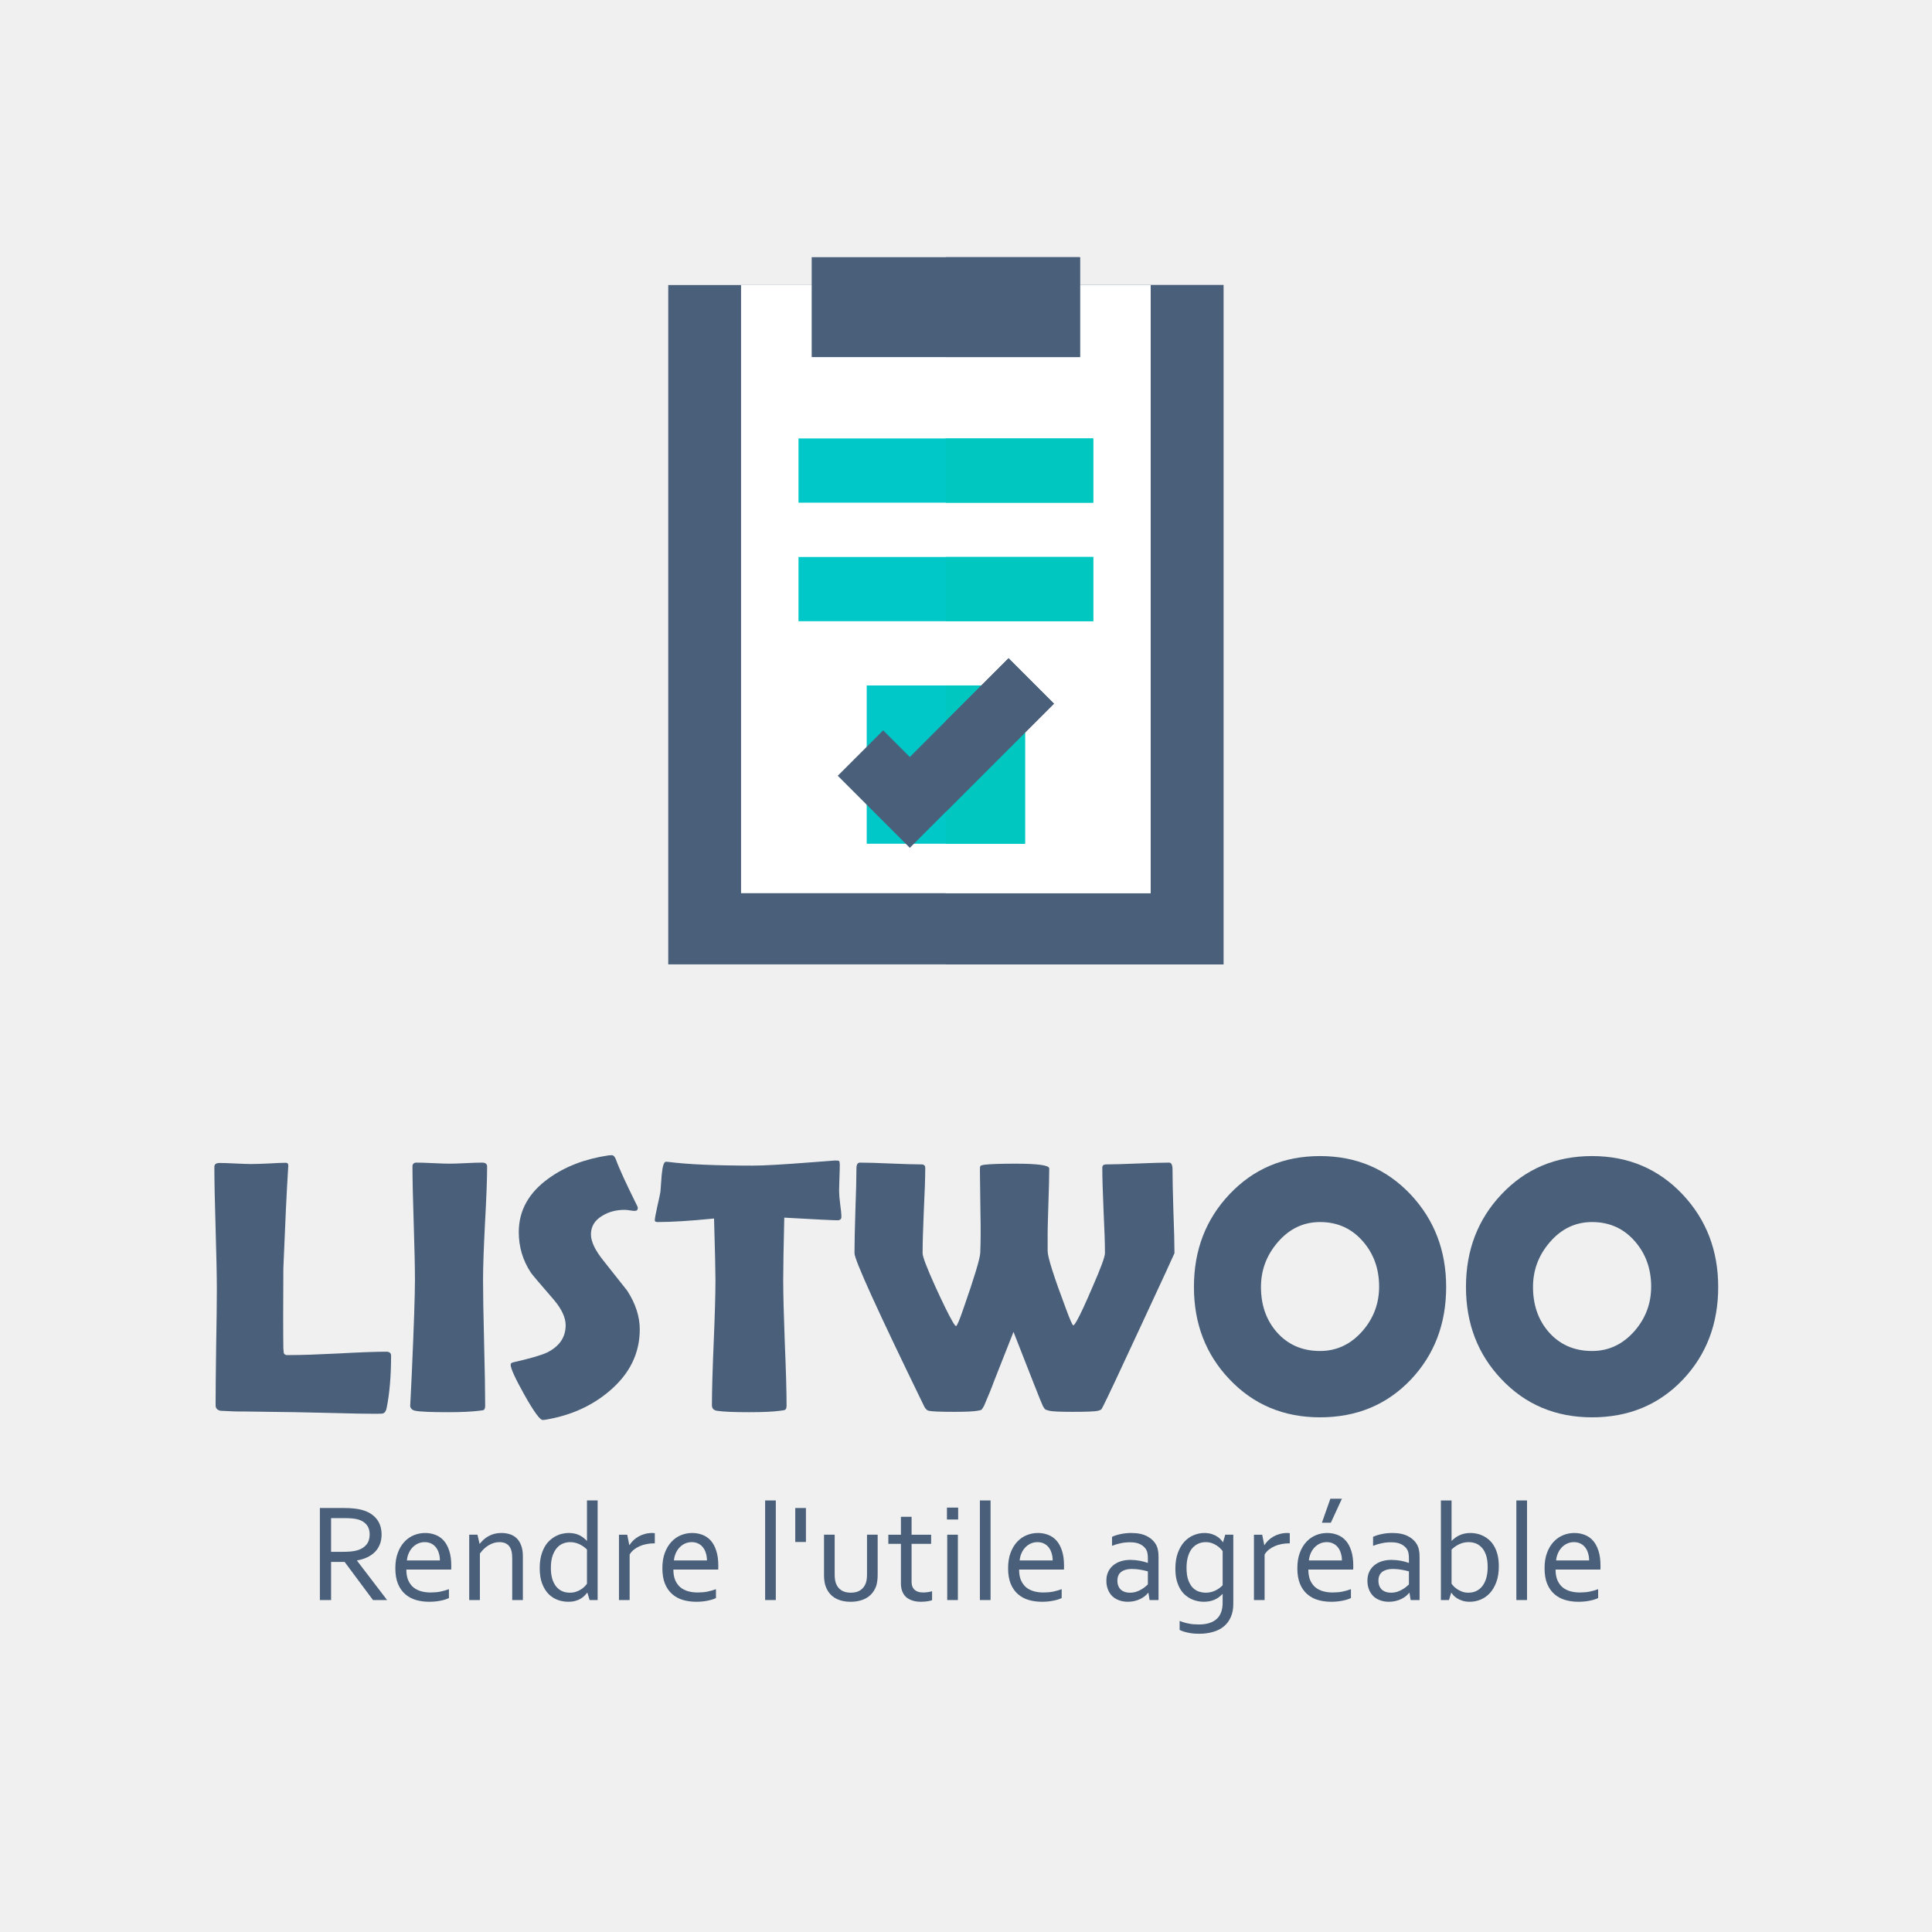
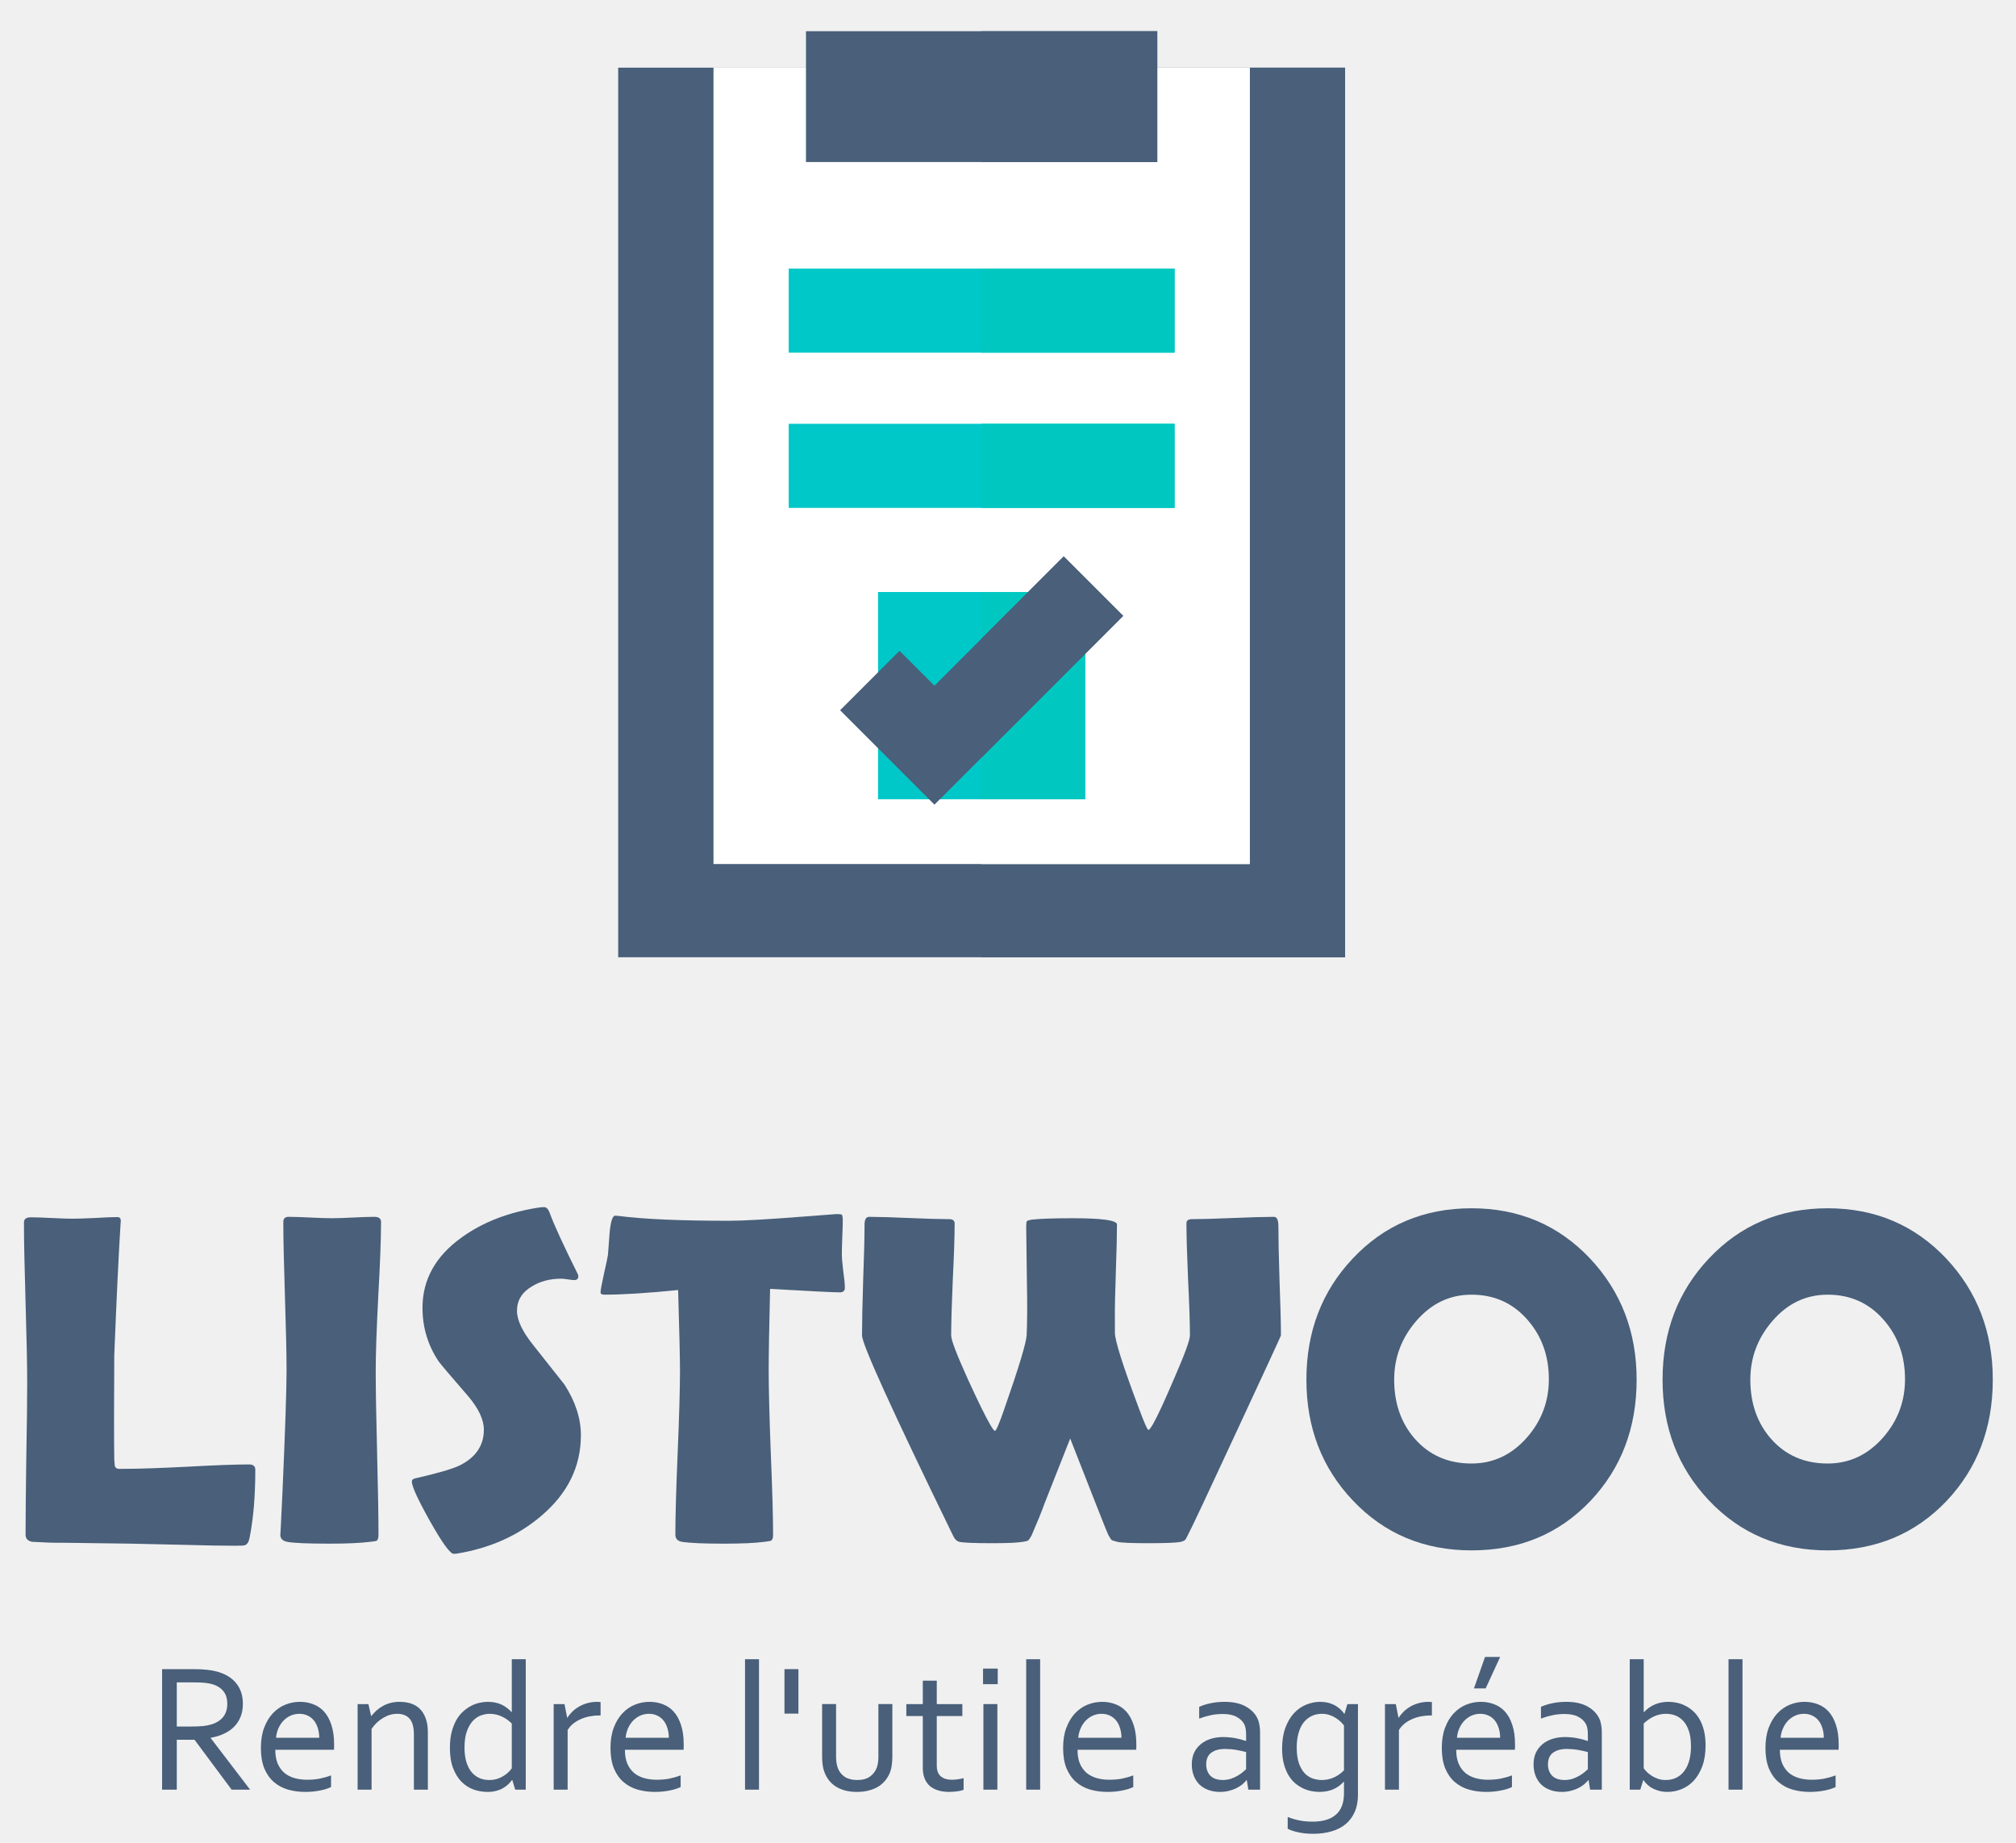
- <svg xmlns="http://www.w3.org/2000/svg" version="1.1" width="512" height="512" x="0" y="0" viewBox="0 0 512 512" style="enable-background:new 0 0 512 512" xml:space="preserve" class="" id="svg187">
+ <svg xmlns="http://www.w3.org/2000/svg" version="1.1" width="408.079" height="372.852" x="0" y="0" viewBox="0 0 408.079 372.852" xml:space="preserve" class="" id="svg187">
  <defs id="defs191" />
-   <rect width="384" height="384" fill="#9fc8f2" shape="square" id="rect101" x="64" y="46" style="fill:#2dc8f2;fill-opacity:0;stroke-width:0.75" />
-   <g transform="matrix(0.74,0,0,0.74,66.56,66.56)" id="g185">
+   <rect width="384" height="384" fill="#9fc8f2" shape="square" id="rect101" x="12.04" y="-15.842" style="fill:#2dc8f2;fill-opacity:0;stroke-width:0.75" />
+   <g transform="matrix(0.74,0,0,0.74,14.5996,4.718415)" id="g185">
    <g id="g183">
      <g aria-label="Rendre l'utile agréable" id="text17134" style="font-size:50.45px;line-height:1.25;font-family:'Brush Script MT';-inkscape-font-specification:'Brush Script MT';fill:#495f7a;stroke-width:1.351">
        <path d="m 28.626,469.42 v 13.647 h -4.015 v -32.96 h 8.548 q 2.168,0 3.67,0.172 1.527,0.148 2.784,0.493 3.449,0.936 5.272,3.202 1.823,2.242 1.823,5.617 0,1.995 -0.64,3.572 -0.64,1.577 -1.798,2.734 -1.158,1.158 -2.784,1.897 -1.601,0.739 -3.572,1.084 v 0.099 L 48.679,483.067 H 43.629 L 33.479,469.42 Z m 0,-15.692 v 12.071 h 3.966 q 1.848,0 3.153,-0.123 1.306,-0.123 2.34,-0.443 2.094,-0.64 3.227,-2.045 1.133,-1.404 1.133,-3.67 -0.025,-2.119 -1.084,-3.399 -1.059,-1.306 -2.931,-1.872 -0.887,-0.271 -2.119,-0.394 -1.232,-0.123 -3.129,-0.123 z" style="font-family:Corbel;-inkscape-font-specification:Corbel" id="path22953" />
        <path d="m 62.153,462.325 q -1.306,0 -2.439,0.517 -1.109,0.517 -1.946,1.404 -0.838,0.887 -1.355,2.094 -0.517,1.182 -0.64,2.537 h 11.824 q 0,-1.38 -0.37,-2.562 -0.345,-1.207 -1.035,-2.094 -0.69,-0.887 -1.7,-1.379 -1.01,-0.517 -2.34,-0.517 z m 2.094,18.032 q 1.897,0 3.449,-0.296 1.577,-0.32 3.129,-0.887 v 3.178 q -1.256,0.616 -3.104,0.961 -1.848,0.37 -3.966,0.37 -2.513,0 -4.73,-0.64 -2.192,-0.64 -3.843,-2.069 -1.65,-1.429 -2.611,-3.72 -0.936,-2.316 -0.936,-5.567 0,-3.202 0.887,-5.543 0.887,-2.365 2.365,-3.941 1.478,-1.577 3.399,-2.365 1.921,-0.788 4.015,-0.788 1.971,0 3.67,0.665 1.724,0.64 2.981,2.045 1.256,1.404 1.971,3.621 0.739,2.217 0.739,5.321 0,0.296 0,0.517 0,0.197 -0.025,0.936 H 55.576 q 0,2.242 0.665,3.818 0.69,1.552 1.848,2.537 1.182,0.961 2.759,1.404 1.577,0.443 3.399,0.443 z" style="font-family:Corbel;-inkscape-font-specification:Corbel" id="path22955" />
        <path d="m 81.787,462.917 h 0.074 q 0.64,-0.813 1.404,-1.503 0.788,-0.714 1.749,-1.232 0.961,-0.542 2.094,-0.838 1.158,-0.296 2.513,-0.296 1.601,0 3.005,0.443 1.404,0.443 2.439,1.429 1.035,0.985 1.626,2.587 0.616,1.577 0.616,3.892 v 15.667 h -3.818 v -15.051 q 0,-3.03 -1.182,-4.36 -1.158,-1.33 -3.399,-1.33 -1.971,0 -3.818,1.109 -1.848,1.084 -3.178,3.005 V 483.067 H 78.092 V 459.665 H 81.048 Z" style="font-family:Corbel;-inkscape-font-specification:Corbel" id="path22957" />
        <path d="m 107.332,471.612 q 0,2.02 0.443,3.67 0.468,1.626 1.33,2.784 0.862,1.133 2.119,1.749 1.256,0.616 2.882,0.616 1.207,0 2.192,-0.32 0.985,-0.32 1.749,-0.813 0.788,-0.493 1.33,-1.035 0.567,-0.567 0.887,-1.035 v -12.243 q -1.182,-1.207 -2.734,-1.921 -1.552,-0.739 -3.35,-0.739 -1.084,0 -2.291,0.419 -1.182,0.394 -2.217,1.453 -1.01,1.059 -1.675,2.858 -0.665,1.774 -0.665,4.557 z m -3.991,0.049 q 0,-2.439 0.468,-4.311 0.493,-1.897 1.281,-3.301 0.788,-1.404 1.848,-2.34 1.059,-0.961 2.192,-1.552 1.133,-0.591 2.291,-0.838 1.182,-0.271 2.217,-0.271 2.143,0 3.72,0.714 1.577,0.714 2.833,2.094 h 0.074 v -14.46 h 3.818 v 35.67 h -2.882 l -0.788,-2.611 h -0.099 q -0.443,0.567 -1.035,1.158 -0.591,0.567 -1.404,1.035 -0.788,0.468 -1.848,0.739 -1.035,0.296 -2.414,0.296 -1.921,0 -3.769,-0.64 -1.848,-0.665 -3.301,-2.094 -1.429,-1.453 -2.316,-3.72 -0.887,-2.291 -0.887,-5.567 z" style="font-family:Corbel;-inkscape-font-specification:Corbel" id="path22959" />
        <path d="m 144.554,462.769 h -0.296 q -1.355,0 -2.66,0.246 -1.306,0.246 -2.463,0.764 -1.133,0.493 -2.069,1.232 -0.911,0.739 -1.527,1.749 v 16.308 h -3.818 v -23.402 h 2.956 l 0.739,3.72 h 0.074 q 0.567,-0.911 1.38,-1.7 0.838,-0.788 1.872,-1.38 1.035,-0.591 2.266,-0.911 1.232,-0.345 2.587,-0.345 0.246,0 0.493,0.025 0.271,0 0.468,0.025 z" style="font-family:Corbel;-inkscape-font-specification:Corbel" id="path22961" />
        <path d="m 157.783,462.325 q -1.306,0 -2.439,0.517 -1.109,0.517 -1.946,1.404 -0.838,0.887 -1.355,2.094 -0.517,1.182 -0.64,2.537 h 11.824 q 0,-1.38 -0.37,-2.562 -0.345,-1.207 -1.035,-2.094 -0.69,-0.887 -1.7,-1.379 -1.01,-0.517 -2.34,-0.517 z m 2.094,18.032 q 1.897,0 3.449,-0.296 1.577,-0.32 3.129,-0.887 v 3.178 q -1.256,0.616 -3.104,0.961 -1.848,0.37 -3.966,0.37 -2.513,0 -4.73,-0.64 -2.192,-0.64 -3.843,-2.069 -1.65,-1.429 -2.611,-3.72 -0.936,-2.316 -0.936,-5.567 0,-3.202 0.887,-5.543 0.887,-2.365 2.365,-3.941 1.478,-1.577 3.4,-2.365 1.921,-0.788 4.015,-0.788 1.971,0 3.67,0.665 1.724,0.64 2.981,2.045 1.256,1.404 1.971,3.621 0.739,2.217 0.739,5.321 0,0.296 0,0.517 0,0.197 -0.025,0.936 h -16.061 q 0,2.242 0.665,3.818 0.69,1.552 1.848,2.537 1.182,0.961 2.759,1.404 1.577,0.443 3.4,0.443 z" style="font-family:Corbel;-inkscape-font-specification:Corbel" id="path22963" />
        <path d="m 184.067,483.067 v -35.67 h 3.818 v 35.67 z" style="font-family:Corbel;-inkscape-font-specification:Corbel" id="path22965" />
        <path d="m 194.857,450.107 h 3.818 v 12.169 h -3.818 z" style="font-family:Corbel;-inkscape-font-specification:Corbel" id="path22967" />
        <path d="m 214.687,483.683 q -1.823,0 -3.276,-0.394 -1.453,-0.394 -2.562,-1.109 -1.084,-0.714 -1.848,-1.7 -0.764,-1.01 -1.207,-2.192 -0.345,-0.887 -0.493,-1.946 -0.148,-1.059 -0.148,-2.316 v -14.362 h 3.818 v 14.337 q 0,1.946 0.517,3.252 0.591,1.478 1.897,2.34 1.33,0.838 3.375,0.838 2.168,0 3.473,-0.936 1.33,-0.936 1.897,-2.513 0.419,-1.207 0.419,-2.981 v -14.337 h 3.818 v 14.386 q 0,1.182 -0.148,2.217 -0.123,1.01 -0.419,1.872 -0.443,1.207 -1.232,2.242 -0.764,1.01 -1.897,1.749 -1.133,0.739 -2.636,1.133 -1.478,0.419 -3.35,0.419 z" style="font-family:Corbel;-inkscape-font-specification:Corbel" id="path22969" />
        <path d="m 243.854,483.116 q -0.493,0.197 -1.503,0.37 -1.01,0.172 -2.414,0.197 -1.848,0 -3.202,-0.468 -1.355,-0.443 -2.266,-1.281 -0.887,-0.862 -1.33,-2.069 -0.443,-1.207 -0.443,-2.685 v -14.238 h -4.508 v -3.276 h 4.508 v -6.405 h 3.818 v 6.405 h 6.996 v 3.276 h -6.996 v 13.647 q 0,0.813 0.222,1.503 0.246,0.69 0.739,1.207 0.517,0.493 1.306,0.788 0.788,0.271 1.897,0.271 0.764,0 1.601,-0.123 0.862,-0.123 1.577,-0.32 z" style="font-family:Corbel;-inkscape-font-specification:Corbel" id="path22971" />
        <path d="m 249.274,483.067 v -23.402 h 3.818 v 23.402 z m -0.099,-28.846 v -4.262 h 4.015 v 4.262 z" style="font-family:Corbel;-inkscape-font-specification:Corbel" id="path22973" />
        <path d="m 260.975,483.067 v -35.67 h 3.818 v 35.67 z" style="font-family:Corbel;-inkscape-font-specification:Corbel" id="path22975" />
        <path d="m 281.593,462.325 q -1.306,0 -2.439,0.517 -1.109,0.517 -1.946,1.404 -0.838,0.887 -1.355,2.094 -0.517,1.182 -0.64,2.537 h 11.824 q 0,-1.38 -0.37,-2.562 -0.345,-1.207 -1.035,-2.094 -0.69,-0.887 -1.7,-1.379 -1.01,-0.517 -2.34,-0.517 z m 2.094,18.032 q 1.897,0 3.449,-0.296 1.577,-0.32 3.129,-0.887 v 3.178 q -1.256,0.616 -3.104,0.961 -1.848,0.37 -3.966,0.37 -2.513,0 -4.73,-0.64 -2.192,-0.64 -3.843,-2.069 -1.65,-1.429 -2.611,-3.72 -0.936,-2.316 -0.936,-5.567 0,-3.202 0.887,-5.543 0.887,-2.365 2.365,-3.941 1.478,-1.577 3.4,-2.365 1.921,-0.788 4.015,-0.788 1.971,0 3.67,0.665 1.724,0.64 2.981,2.045 1.256,1.404 1.971,3.621 0.739,2.217 0.739,5.321 0,0.296 0,0.517 0,0.197 -0.025,0.936 h -16.061 q 0,2.242 0.665,3.818 0.69,1.552 1.848,2.537 1.182,0.961 2.759,1.404 1.577,0.443 3.399,0.443 z" style="font-family:Corbel;-inkscape-font-specification:Corbel" id="path22977" />
        <path d="m 321.328,480.481 h -0.099 q -0.468,0.591 -1.182,1.182 -0.714,0.567 -1.65,1.035 -0.936,0.443 -2.045,0.714 -1.109,0.271 -2.365,0.271 -1.7,0 -3.129,-0.517 -1.404,-0.493 -2.439,-1.453 -1.01,-0.985 -1.577,-2.389 -0.567,-1.404 -0.567,-3.178 0,-1.749 0.616,-3.129 0.64,-1.379 1.774,-2.34 1.133,-0.961 2.71,-1.478 1.601,-0.517 3.523,-0.517 1.823,0.025 3.375,0.32 1.552,0.296 2.759,0.739 h 0.099 v -1.626 q 0,-0.961 -0.123,-1.7 -0.123,-0.739 -0.419,-1.306 -0.64,-1.182 -2.045,-1.946 -1.404,-0.788 -3.794,-0.788 -1.774,0 -3.35,0.345 -1.552,0.32 -3.104,0.911 v -3.202 q 0.591,-0.296 1.38,-0.542 0.813,-0.271 1.7,-0.443 0.887,-0.197 1.872,-0.296 0.985,-0.099 1.971,-0.099 3.547,0 5.789,1.256 2.266,1.256 3.252,3.326 0.37,0.788 0.517,1.749 0.172,0.936 0.172,2.069 v 15.618 h -3.202 z m -0.197,-7.686 q -1.059,-0.296 -2.513,-0.567 -1.453,-0.271 -3.202,-0.296 -2.439,0 -3.818,1.035 -1.38,1.035 -1.38,3.178 0,1.084 0.345,1.897 0.345,0.813 0.936,1.355 0.616,0.517 1.429,0.788 0.838,0.246 1.774,0.246 1.232,0 2.291,-0.345 1.059,-0.37 1.872,-0.862 0.838,-0.493 1.404,-0.985 0.591,-0.493 0.862,-0.764 z" style="font-family:Corbel;-inkscape-font-specification:Corbel" id="path22979" />
        <path d="m 334.975,471.514 q 0,2.759 0.665,4.508 0.665,1.749 1.675,2.734 1.035,0.961 2.242,1.33 1.207,0.345 2.291,0.345 1.774,0 3.326,-0.714 1.552,-0.714 2.734,-1.946 v -12.243 q -0.32,-0.443 -0.887,-1.01 -0.567,-0.567 -1.33,-1.035 -0.739,-0.493 -1.7,-0.813 -0.961,-0.345 -2.094,-0.345 -1.7,0 -3.005,0.69 -1.281,0.665 -2.168,1.872 -0.862,1.207 -1.306,2.907 -0.443,1.675 -0.443,3.72 z m 6.429,-12.465 q 1.527,0.025 2.66,0.394 1.133,0.37 1.946,0.936 0.813,0.542 1.281,1.084 0.493,0.542 0.665,0.862 h 0.099 l 0.788,-2.66 h 2.882 v 24.782 q 0,2.71 -0.887,4.705 -0.887,2.02 -2.488,3.35 -1.601,1.33 -3.868,1.971 -2.242,0.665 -4.976,0.665 -2.316,0 -4.139,-0.419 -1.823,-0.394 -2.858,-0.961 v -3.227 q 0.838,0.345 1.626,0.567 0.788,0.246 1.626,0.394 0.838,0.172 1.7,0.246 0.887,0.074 1.946,0.074 4.114,0 6.306,-1.921 2.192,-1.921 2.192,-5.863 v -3.129 h -0.074 q -1.256,1.38 -2.931,2.094 -1.65,0.69 -3.794,0.69 -0.985,0 -2.119,-0.222 -1.133,-0.222 -2.266,-0.739 -1.133,-0.542 -2.168,-1.404 -1.035,-0.887 -1.823,-2.192 -0.788,-1.33 -1.281,-3.129 -0.468,-1.798 -0.468,-4.163 0,-3.276 0.887,-5.666 0.887,-2.414 2.34,-3.991 1.453,-1.577 3.326,-2.34 1.872,-0.788 3.868,-0.788 z" style="font-family:Corbel;-inkscape-font-specification:Corbel" id="path22981" />
        <path d="m 371.951,462.769 h -0.296 q -1.355,0 -2.66,0.246 -1.306,0.246 -2.463,0.764 -1.133,0.493 -2.069,1.232 -0.911,0.739 -1.527,1.749 v 16.308 h -3.818 v -23.402 h 2.956 l 0.739,3.72 h 0.074 q 0.567,-0.911 1.379,-1.7 0.838,-0.788 1.872,-1.38 1.035,-0.591 2.266,-0.911 1.232,-0.345 2.587,-0.345 0.246,0 0.493,0.025 0.271,0 0.468,0.025 z" style="font-family:Corbel;-inkscape-font-specification:Corbel" id="path22983" />
        <path d="m 390.624,446.781 -3.966,8.597 h -3.202 l 3.03,-8.597 z m -12.465,12.884 z m 7.021,2.66 q -1.306,0 -2.439,0.517 -1.109,0.517 -1.946,1.404 -0.838,0.887 -1.355,2.094 -0.517,1.182 -0.64,2.537 h 11.824 q 0,-1.38 -0.37,-2.562 -0.345,-1.207 -1.035,-2.094 -0.69,-0.887 -1.7,-1.379 -1.01,-0.517 -2.34,-0.517 z m 2.094,18.032 q 1.897,0 3.449,-0.296 1.577,-0.32 3.129,-0.887 v 3.178 q -1.256,0.616 -3.104,0.961 -1.848,0.37 -3.966,0.37 -2.513,0 -4.73,-0.64 -2.192,-0.64 -3.843,-2.069 -1.65,-1.429 -2.611,-3.72 -0.936,-2.316 -0.936,-5.567 0,-3.202 0.887,-5.543 0.887,-2.365 2.365,-3.941 1.478,-1.577 3.399,-2.365 1.921,-0.788 4.015,-0.788 1.971,0 3.67,0.665 1.724,0.64 2.981,2.045 1.256,1.404 1.971,3.621 0.739,2.217 0.739,5.321 0,0.296 0,0.517 0,0.197 -0.025,0.936 h -16.061 q 0,2.242 0.665,3.818 0.69,1.552 1.848,2.537 1.182,0.961 2.759,1.404 1.577,0.443 3.4,0.443 z" style="font-family:Corbel;-inkscape-font-specification:Corbel" id="path22985" />
        <path d="m 414.814,480.481 h -0.099 q -0.468,0.591 -1.182,1.182 -0.714,0.567 -1.65,1.035 -0.936,0.443 -2.045,0.714 -1.109,0.271 -2.365,0.271 -1.7,0 -3.129,-0.517 -1.404,-0.493 -2.439,-1.453 -1.01,-0.985 -1.577,-2.389 -0.567,-1.404 -0.567,-3.178 0,-1.749 0.616,-3.129 0.64,-1.379 1.774,-2.34 1.133,-0.961 2.71,-1.478 1.601,-0.517 3.523,-0.517 1.823,0.025 3.375,0.32 1.552,0.296 2.759,0.739 h 0.099 v -1.626 q 0,-0.961 -0.123,-1.7 -0.123,-0.739 -0.419,-1.306 -0.64,-1.182 -2.045,-1.946 -1.404,-0.788 -3.794,-0.788 -1.774,0 -3.35,0.345 -1.552,0.32 -3.104,0.911 v -3.202 q 0.591,-0.296 1.38,-0.542 0.813,-0.271 1.7,-0.443 0.887,-0.197 1.872,-0.296 0.985,-0.099 1.971,-0.099 3.547,0 5.789,1.256 2.266,1.256 3.252,3.326 0.37,0.788 0.517,1.749 0.172,0.936 0.172,2.069 v 15.618 h -3.202 z m -0.197,-7.686 q -1.059,-0.296 -2.513,-0.567 -1.453,-0.271 -3.202,-0.296 -2.439,0 -3.818,1.035 -1.38,1.035 -1.38,3.178 0,1.084 0.345,1.897 0.345,0.813 0.936,1.355 0.616,0.517 1.429,0.788 0.838,0.246 1.774,0.246 1.232,0 2.291,-0.345 1.059,-0.37 1.872,-0.862 0.838,-0.493 1.404,-0.985 0.591,-0.493 0.862,-0.764 z" style="font-family:Corbel;-inkscape-font-specification:Corbel" id="path22987" />
        <path d="m 442.823,471.267 q 0,-2.784 -0.665,-4.508 -0.64,-1.749 -1.675,-2.71 -1.01,-0.985 -2.168,-1.355 -1.158,-0.37 -2.316,-0.37 -1.774,0 -3.35,0.739 -1.552,0.739 -2.759,1.921 v 12.243 q 0.345,0.468 0.887,1.035 0.567,0.542 1.33,1.035 0.764,0.468 1.7,0.813 0.961,0.32 2.094,0.32 1.7,0 2.981,-0.665 1.306,-0.665 2.168,-1.872 0.887,-1.232 1.33,-2.907 0.443,-1.7 0.443,-3.72 z m 3.991,-0.296 q 0,3.276 -0.887,5.666 -0.887,2.389 -2.34,3.966 -1.453,1.552 -3.326,2.316 -1.872,0.764 -3.868,0.764 -1.503,0 -2.66,-0.394 -1.133,-0.37 -1.946,-0.887 -0.788,-0.542 -1.281,-1.084 -0.468,-0.542 -0.665,-0.862 h -0.074 l -0.813,2.611 h -2.882 v -35.67 h 3.818 v 14.46 h 0.074 q 1.256,-1.33 2.931,-2.069 1.675,-0.739 3.818,-0.739 0.985,0 2.119,0.222 1.158,0.222 2.266,0.764 1.133,0.542 2.168,1.429 1.035,0.887 1.823,2.217 0.788,1.306 1.256,3.129 0.468,1.798 0.468,4.163 z" style="font-family:Corbel;-inkscape-font-specification:Corbel" id="path22989" />
        <path d="m 453.096,483.067 v -35.67 h 3.818 v 35.67 z" style="font-family:Corbel;-inkscape-font-specification:Corbel" id="path22991" />
        <path d="m 473.714,462.325 q -1.306,0 -2.439,0.517 -1.109,0.517 -1.946,1.404 -0.838,0.887 -1.355,2.094 -0.517,1.182 -0.64,2.537 h 11.824 q 0,-1.38 -0.37,-2.562 -0.345,-1.207 -1.035,-2.094 -0.69,-0.887 -1.7,-1.379 -1.01,-0.517 -2.34,-0.517 z m 2.094,18.032 q 1.897,0 3.449,-0.296 1.577,-0.32 3.129,-0.887 v 3.178 q -1.256,0.616 -3.104,0.961 -1.848,0.37 -3.966,0.37 -2.513,0 -4.73,-0.64 -2.192,-0.64 -3.843,-2.069 -1.65,-1.429 -2.611,-3.72 -0.936,-2.316 -0.936,-5.567 0,-3.202 0.887,-5.543 0.887,-2.365 2.365,-3.941 1.478,-1.577 3.4,-2.365 1.921,-0.788 4.015,-0.788 1.971,0 3.67,0.665 1.724,0.64 2.981,2.045 1.256,1.404 1.971,3.621 0.739,2.217 0.739,5.321 0,0.296 0,0.517 0,0.197 -0.025,0.936 h -16.061 q 0,2.242 0.665,3.818 0.69,1.552 1.848,2.537 1.182,0.961 2.759,1.404 1.577,0.443 3.4,0.443 z" style="font-family:Corbel;-inkscape-font-specification:Corbel" id="path22993" />
      </g>
      <g id="g123" transform="translate(0,-24.32433)">
        <g id="g121">
          <g id="g119">
            <g id="g117">
              <g id="g115">
                <g id="g113">
                  <g id="g111">
                    <g id="g109">
                      <g id="g107">
                        <g id="g105">
                          <circle style="fill:#9fc8f2;fill-opacity:0" cx="256" cy="256" r="256" fill="#9fc8f2" data-original="#00c8c8" class="" id="circle103" />
                        </g>
                      </g>
                    </g>
                  </g>
                </g>
              </g>
            </g>
          </g>
        </g>
      </g>
      <path style="fill:#9fc8f0;fill-opacity:0" d="m 514.703,231.676 c 0,-11.765 -0.811,-23.338 -2.347,-34.682 l -123.98,-123.979 -21.063,32.938 -45.944,-45.943 -192.34,330.328 94.992,94.992 c 11.344,1.535 22.917,2.346 34.682,2.346 141.385,0 256,-114.615 256,-256 z" fill="#9fc8f0" data-original="#00b5b0" class="" id="path125" />
      <g id="g129" transform="matrix(0.766695,0,0,0.766695,52.51433,-62.49967)">
        <rect x="126.327" y="97.339" width="259.346" height="317.322" fill="#495f7a" data-original="#495f7a" class="" id="rect127" />
      </g>
      <g id="g133" transform="matrix(0.766695,0,0,0.766695,52.51433,-62.49967)">
        <rect x="255.905" y="97.339" width="129.769" height="317.322" fill="#495f7a" data-original="#31465b" class="" id="rect131" />
      </g>
      <g id="g137" transform="matrix(0.766695,0,0,0.766695,52.51433,-62.49967)">
        <rect x="160.333" y="97.339" width="191.333" height="284.067" fill="#ffffff" data-original="#ffffff" class="" id="rect135" />
      </g>
      <g id="g141" transform="matrix(0.766695,0,0,0.766695,52.51433,-62.49967)">
        <rect x="255.905" y="97.339" width="95.762" height="284.067" fill="#ffffff" data-original="#e9edf5" class="" id="rect139" />
      </g>
      <g id="g145" transform="matrix(0.766695,0,0,0.766695,52.51433,-62.49967)">
        <rect x="219.033" y="284.377" width="73.935" height="73.934" fill="#00c8c8" data-original="#dce1eb" class="" id="rect143" />
      </g>
      <g id="g149" transform="matrix(0.766695,0,0,0.766695,52.51433,-62.49967)">
        <rect x="255.905" y="284.377" width="37.063" height="73.935" fill="#00c8c1" data-original="#cdd2e1" class="" id="rect147" />
      </g>
      <g id="g153" transform="matrix(0.766695,0,0,0.766695,52.51433,-62.49967)">
-         <polygon points="285.286,271.674 306.499,292.887 239.166,360.222 205.501,326.556 226.714,305.343 239.166,317.795 " fill="#495f7a" data-original="#ff583e" class="" id="polygon151" />
+         <polygon points="239.166,360.222 205.501,326.556 226.714,305.343 239.166,317.795 285.286,271.674 306.499,292.887 " fill="#495f7a" data-original="#ff583e" class="" id="polygon151" />
      </g>
      <g id="g157" transform="matrix(0.766695,0,0,0.766695,52.51433,-62.49967)">
-         <polygon points="285.286,271.674 255.905,301.056 255.905,343.482 306.499,292.887 " fill="#495f7a" data-original="#ef2a1b" class="" id="polygon155" />
+         <polygon points="255.905,343.482 306.499,292.887 285.286,271.674 255.905,301.056 " fill="#495f7a" data-original="#ef2a1b" class="" id="polygon155" />
      </g>
      <g id="g161" transform="matrix(0.766695,0,0,0.766695,52.51433,-62.49967)">
        <rect x="193.333" y="84.333" width="125.333" height="46.667" fill="#495f7a" data-original="#ff583e" class="" id="rect159" />
      </g>
      <g id="g165" transform="matrix(0.766695,0,0,0.766695,52.51433,-62.49967)">
        <rect x="255.905" y="84.333" width="62.762" height="46.667" fill="#495f7a" data-original="#ef2a1b" class="" id="rect163" />
      </g>
      <g id="g169" transform="matrix(0.766695,0,0,0.766695,52.51433,-62.49967)">
        <rect x="187.167" y="169" width="137.667" height="30" fill="#00c8c8" data-original="#dce1eb" class="" id="rect167" />
      </g>
      <g id="g173" transform="matrix(0.766695,0,0,0.766695,52.51433,-62.49967)">
        <rect x="255.905" y="169" width="68.928" height="30" fill="#00c8c1" data-original="#cdd2e1" class="" id="rect171" />
      </g>
      <g id="g177" transform="matrix(0.766695,0,0,0.766695,52.51433,-62.49967)">
        <rect x="187.167" y="224.372" width="137.667" height="30" fill="#00c8c8" data-original="#dce1eb" class="" id="rect175" />
      </g>
      <g id="g181" transform="matrix(0.766695,0,0,0.766695,52.51433,-62.49967)">
        <rect x="255.905" y="224.372" width="68.928" height="30" fill="#00c8c1" data-original="#cdd2e1" class="" id="rect179" />
      </g>
      <g aria-label="LISTWOO" id="text6896" style="font-size:129.73px;line-height:1.25;font-family:'Berlin Sans FB Demi';-inkscape-font-specification:'Berlin Sans FB Demi';fill:#9fc8f2;stroke-width:1.351" transform="translate(0,-40.54054)">
        <g id="text9798" style="font-size:54.054px;font-family:'Brush Script MT';-inkscape-font-specification:'Brush Script MT';stroke-width:1.826" />
        <g aria-label="LISTWOO" id="text10396" style="font-family:'Brush Script MT';-inkscape-font-specification:'Brush Script MT';stroke-width:1.826">
          <path d="m 44.593,456.903 q -5.448,0 -14.189,-0.253 -11.402,-0.253 -14.189,-0.317 L -2.725,456.079 q -2.851,0.063 -8.171,-0.253 -1.837,-0.317 -1.837,-1.964 0,-6.905 0.19,-20.65 0.253,-13.809 0.253,-20.714 0,-7.348 -0.443,-21.981 -0.443,-14.696 -0.443,-22.044 0,-1.394 1.9,-1.394 1.9,0 5.638,0.19 3.801,0.19 5.638,0.19 2.09,0 6.208,-0.19 4.117,-0.253 6.208,-0.253 0.95,0 0.887,1.204 l -0.063,0.823 q -0.76,11.909 -1.71,35.79 l -0.063,16.723 q 0,8.108 0.063,11.845 0.063,0.76 0.127,1.52 0.063,0.76 0.95,0.95 0.063,0 1.647,0 5.701,0 17.04,-0.57 11.402,-0.633 17.103,-0.633 1.71,0 1.71,1.457 0,10.832 -1.584,18.687 -0.317,1.647 -1.33,1.964 -0.317,0.127 -2.597,0.127 z" style="font-family:'Berlin Sans FB Demi';-inkscape-font-specification:'Berlin Sans FB Demi';fill:#495f7a" id="path23015" />
          <path d="m 83.044,409.014 q 0,7.475 0.38,22.487 0.38,15.013 0.38,22.487 0,1.267 -0.57,1.584 -0.127,0.063 -1.647,0.253 -4.117,0.507 -11.022,0.507 -9.248,0 -11.782,-0.507 -1.837,-0.38 -1.837,-1.964 0,1.014 0.57,-11.149 1.14,-25.655 1.14,-33.699 0,-6.778 -0.443,-20.334 -0.443,-13.556 -0.443,-20.334 0,-1.394 1.457,-1.394 1.964,0 5.891,0.19 3.991,0.19 5.954,0.19 1.964,0 5.764,-0.19 3.864,-0.19 5.828,-0.19 1.837,0 1.837,1.394 0,6.778 -0.76,20.334 -0.697,13.556 -0.697,20.334 z" style="font-family:'Berlin Sans FB Demi';-inkscape-font-specification:'Berlin Sans FB Demi';fill:#495f7a" id="path23017" />
          <path d="m 139.167,426.687 q 0,12.859 -10.832,22.044 -9.502,8.108 -23.121,10.325 -0.507,0.063 -0.823,0.063 -1.457,0 -6.461,-8.868 -5.004,-8.932 -5.004,-10.895 0,-0.697 0.95,-0.887 9.185,-2.09 12.162,-3.547 6.588,-3.294 6.588,-9.755 0,-4.117 -4.307,-9.185 -7.475,-8.615 -8.108,-9.565 -4.371,-6.588 -4.371,-14.569 0,-11.592 10.705,-19.257 8.742,-6.334 21.474,-8.235 0.697,-0.063 1.077,-0.063 0.95,0 1.52,1.52 1.647,4.624 7.665,16.723 0.19,0.38 0.19,0.633 0,1.077 -1.14,1.077 -0.507,0 -1.71,-0.19 -1.204,-0.19 -1.837,-0.19 -4.561,0 -7.981,2.09 -4.117,2.407 -4.117,6.715 0,3.864 4.561,9.502 8.045,10.135 8.425,10.642 4.497,6.968 4.497,13.873 z" style="font-family:'Berlin Sans FB Demi';-inkscape-font-specification:'Berlin Sans FB Demi';fill:#495f7a" id="path23019" />
          <path d="m 211.38,386.337 q 0,1.267 -1.394,1.267 -2.407,0 -19.067,-0.95 -0.38,16.026 -0.38,22.361 0,7.475 0.57,22.487 0.633,15.013 0.633,22.487 0,1.204 -0.57,1.52 -0.19,0.127 -1.774,0.317 -3.801,0.507 -11.149,0.507 -8.171,0 -11.465,-0.507 -1.774,-0.317 -1.774,-1.964 0,-7.475 0.633,-22.424 0.633,-14.949 0.633,-22.424 0,-4.941 -0.507,-22.044 -12.669,1.267 -20.207,1.267 -1.014,0 -1.014,-0.633 0,-0.823 0.887,-4.878 1.014,-4.434 1.14,-5.384 0.19,-2.977 0.443,-5.954 0.443,-4.751 1.52,-4.751 0.127,0 0.887,0.063 10.262,1.33 30.342,1.33 5.701,0 21.03,-1.204 8.235,-0.633 8.298,-0.633 1.267,0 1.457,0.19 0.19,0.127 0.253,1.204 0,1.71 -0.127,4.751 -0.127,3.357 -0.127,4.751 0,1.584 0.38,4.688 0.443,3.041 0.443,4.561 z" style="font-family:'Berlin Sans FB Demi';-inkscape-font-specification:'Berlin Sans FB Demi';fill:#495f7a" id="path23021" />
          <path d="m 330.658,399.386 q 0,0.19 -11.782,25.528 -11.972,25.845 -13.682,29.075 -0.57,1.14 -0.697,1.267 -0.253,0.317 -1.204,0.57 -1.584,0.38 -8.995,0.38 -6.905,0 -8.425,-0.38 -1.267,-0.317 -1.52,-0.507 -0.253,-0.19 -0.823,-1.204 -0.38,-0.697 -3.611,-8.932 l -6.905,-17.61 -7.031,17.8 q -1.077,3.041 -3.547,8.742 -0.633,1.077 -0.887,1.33 -0.253,0.19 -1.457,0.38 -2.154,0.38 -8.298,0.38 -7.601,0 -9.122,-0.38 -1.077,-0.253 -1.774,-1.837 -24.831,-50.992 -24.831,-54.603 0,-5.068 0.317,-15.139 0.38,-10.135 0.38,-15.203 0,-2.09 1.267,-2.09 3.611,0 10.895,0.317 7.348,0.317 11.022,0.317 1.457,0 1.457,1.204 0,5.068 -0.507,15.329 -0.443,10.198 -0.443,15.266 0,1.9 4.624,12.099 4.181,9.122 6.081,12.352 0.95,1.647 1.267,1.647 0.507,0 2.597,-6.081 5.954,-17.04 6.081,-20.144 0.253,-5.828 0.063,-14.823 -0.19,-12.986 -0.19,-14.886 0,-1.204 0.19,-1.394 0.19,-0.253 1.394,-0.443 3.231,-0.38 11.149,-0.38 12.099,0 12.099,1.71 0,4.244 -0.317,13.176 -0.317,8.678 -0.253,13.176 v 3.231 q 0,3.231 6.524,20.587 2.217,6.018 2.66,6.018 0.317,0 1.267,-1.647 1.774,-3.104 5.701,-12.289 4.371,-10.008 4.371,-11.909 0,-5.131 -0.507,-15.329 -0.443,-10.262 -0.443,-15.329 0,-1.14 1.457,-1.14 3.737,0 11.212,-0.317 7.538,-0.317 11.275,-0.317 1.204,0 1.204,2.534 0,5.004 0.317,15.013 0.38,9.945 0.38,14.886 z" style="font-family:'Berlin Sans FB Demi';-inkscape-font-specification:'Berlin Sans FB Demi';fill:#495f7a" id="path23023" />
          <path d="m 427.956,411.485 q 0,19.764 -12.606,33.129 -12.859,13.556 -32.559,13.556 -19.574,0 -32.496,-13.682 -12.669,-13.366 -12.669,-33.003 0,-19.7 12.669,-33.129 12.922,-13.746 32.496,-13.746 19.447,0 32.432,13.746 12.732,13.556 12.732,33.129 z m -24.008,-0.127 q 0,-9.502 -5.764,-16.153 -6.018,-6.968 -15.393,-6.968 -8.932,0 -15.139,7.221 -6.018,6.968 -6.018,16.026 0,9.692 5.638,16.153 5.954,6.778 15.519,6.778 8.932,0 15.203,-7.158 5.954,-6.841 5.954,-15.9 z" style="font-family:'Berlin Sans FB Demi';-inkscape-font-specification:'Berlin Sans FB Demi';fill:#495f7a" id="path23025" />
          <path d="m 525.38,411.485 q 0,19.764 -12.606,33.129 -12.859,13.556 -32.559,13.556 -19.574,0 -32.496,-13.682 -12.669,-13.366 -12.669,-33.003 0,-19.7 12.669,-33.129 12.922,-13.746 32.496,-13.746 19.447,0 32.432,13.746 12.732,13.556 12.732,33.129 z m -24.008,-0.127 q 0,-9.502 -5.764,-16.153 -6.018,-6.968 -15.393,-6.968 -8.932,0 -15.139,7.221 -6.018,6.968 -6.018,16.026 0,9.692 5.638,16.153 5.954,6.778 15.519,6.778 8.932,0 15.203,-7.158 5.954,-6.841 5.954,-15.9 z" style="font-family:'Berlin Sans FB Demi';-inkscape-font-specification:'Berlin Sans FB Demi';fill:#495f7a" id="path23027" />
        </g>
      </g>
+       <rect style="opacity:0;fill:#495f7a;stroke-width:1.351" id="rect927" width="551.458" height="503.853" x="-19.729" y="-6.376" />
    </g>
  </g>
-   <path style="fill:#9fc8f2;fill-opacity:0;stroke-width:0.634" d="M 64,238 V 46 H 256 448 V 238 430 H 256 64 Z m 288.317,0 V 120.139 h -24.713 -24.713 v -4.752 -4.752 H 256 209.109 v 4.752 4.752 H 184.396 159.683 V 238 355.861 H 256 352.317 Z" id="path3322" />
-   <path style="fill:#9fc8f2;fill-opacity:0;stroke-width:0.634" d="M 64,238 V 46 H 256 448 V 238 430 H 256 64 Z m 288.317,0 V 120.139 h -24.713 -24.713 v -4.752 -4.752 H 256 209.109 v 4.752 4.752 H 184.396 159.683 V 238 355.861 H 256 352.317 Z" id="path3361" />
-   <path style="opacity:0;fill:#9fc8f2;fill-opacity:0;stroke-width:0.634" d="M 64,238 V 46 H 256 448 V 238 430 H 256 64 Z m 288.317,0 V 120.139 h -24.713 -24.713 v -4.752 -4.752 H 256 209.109 v 4.752 4.752 H 184.396 159.683 V 238 355.861 H 256 352.317 Z" id="path3400" />
-   <path style="opacity:0;fill:#9fc8f2;fill-opacity:0;stroke-width:0.634" d="M 64,238 V 46 H 256 448 V 238 430 H 256 64 Z m 288.317,0 V 120.139 h -24.713 -24.713 v -4.752 -4.752 H 256 209.109 v 4.752 4.752 H 184.396 159.683 V 238 355.861 H 256 352.317 Z" id="path4327" />
-   <path style="opacity:0;fill:#9fc8f2;fill-opacity:0;stroke-width:0.634" d="M 64,238 V 46 H 256 448 V 238 430 H 256 64 Z m 288.317,0 V 120.139 h -24.713 -24.713 v -4.752 -4.752 H 256 209.109 v 4.752 4.752 H 184.396 159.683 V 238 355.861 H 256 352.317 Z" id="path4366" />
-   <path style="opacity:0;fill:#9fc8f2;fill-opacity:0;stroke-width:0.634" d="M 64,238 V 46 H 256 448 V 238 430 H 256 64 Z" id="path4405" />
-   <path style="opacity:0;fill:#9fc8f2;fill-opacity:0.821;stroke-width:0.634" d="M 64,238 V 46 H 256 448 V 238 430 H 256 64 Z" id="path4444" />
-   <path style="opacity:0;fill:#9fc8f2;fill-opacity:0.821;stroke-width:0.634" d="M 64,238 V 46 H 256 448 V 238 430 H 256 64 Z" id="path4705" />
-   <path style="opacity:0;fill:#9fc8f2;fill-opacity:0.821;stroke-width:0.634" d="M 64,238 V 46 H 256 448 V 238 430 H 256 64 Z" id="path4744" />
+   <path style="fill:#9fc8f2;fill-opacity:0;stroke-width:0.634" d="M 12.04,176.158 V -15.842 h 192 192 v 192 192 h -192 -192 z m 288.317,0 V 58.297 h -24.713 -24.713 v -4.752 -4.752 H 204.04 157.149 v 4.752 4.752 H 132.436 107.723 V 176.158 294.02 h 96.317 96.317 z" id="path3322" />
+   <path style="fill:#9fc8f2;fill-opacity:0;stroke-width:0.634" d="M 12.04,176.158 V -15.842 h 192 192 v 192 192 h -192 -192 z m 288.317,0 V 58.297 h -24.713 -24.713 v -4.752 -4.752 H 204.04 157.149 v 4.752 4.752 H 132.436 107.723 V 176.158 294.02 h 96.317 96.317 z" id="path3361" />
+   <path style="opacity:0;fill:#9fc8f2;fill-opacity:0;stroke-width:0.634" d="M 12.04,176.158 V -15.842 h 192 192 v 192 192 h -192 -192 z m 288.317,0 V 58.297 h -24.713 -24.713 v -4.752 -4.752 H 204.04 157.149 v 4.752 4.752 H 132.436 107.723 V 176.158 294.02 h 96.317 96.317 z" id="path3400" />
+   <path style="opacity:0;fill:#9fc8f2;fill-opacity:0;stroke-width:0.634" d="M 12.04,176.158 V -15.842 h 192 192 v 192 192 h -192 -192 z m 288.317,0 V 58.297 h -24.713 -24.713 v -4.752 -4.752 H 204.04 157.149 v 4.752 4.752 H 132.436 107.723 V 176.158 294.02 h 96.317 96.317 z" id="path4327" />
+   <path style="opacity:0;fill:#9fc8f2;fill-opacity:0;stroke-width:0.634" d="M 12.04,176.158 V -15.842 h 192 192 v 192 192 h -192 -192 z m 288.317,0 V 58.297 h -24.713 -24.713 v -4.752 -4.752 H 204.04 157.149 v 4.752 4.752 H 132.436 107.723 V 176.158 294.02 h 96.317 96.317 z" id="path4366" />
+   <path style="opacity:0;fill:#9fc8f2;fill-opacity:0;stroke-width:0.634" d="M 12.04,176.158 V -15.842 h 192 192 v 192 192 h -192 -192 z" id="path4405" />
+   <path style="opacity:0;fill:#9fc8f2;fill-opacity:0.821;stroke-width:0.634" d="M 12.04,176.158 V -15.842 h 192 192 v 192 192 h -192 -192 z" id="path4444" />
+   <path style="opacity:0;fill:#9fc8f2;fill-opacity:0.821;stroke-width:0.634" d="M 12.04,176.158 V -15.842 h 192 192 v 192 192 h -192 -192 z" id="path4705" />
+   <path style="opacity:0;fill:#9fc8f2;fill-opacity:0.821;stroke-width:0.634" d="M 12.04,176.158 V -15.842 h 192 192 v 192 192 h -192 -192 z" id="path4744" />
</svg>
